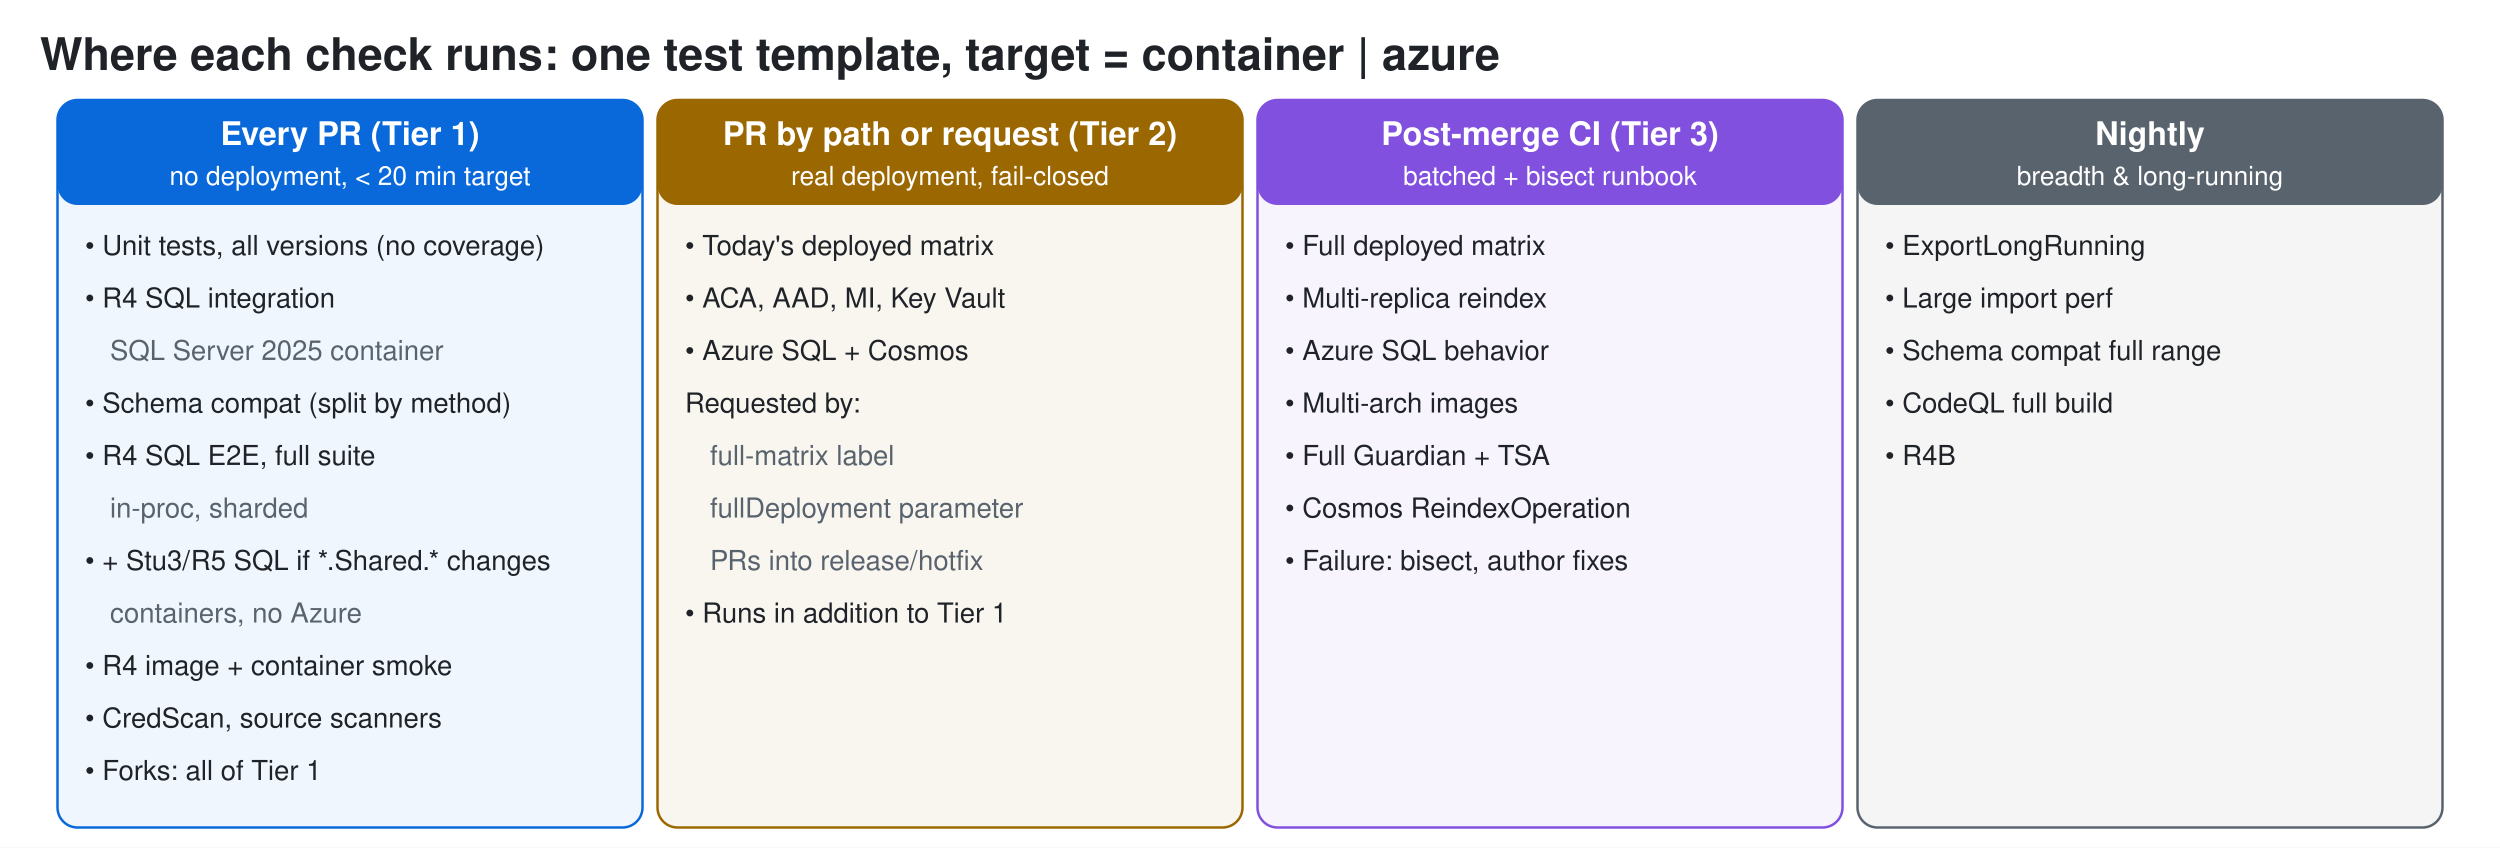
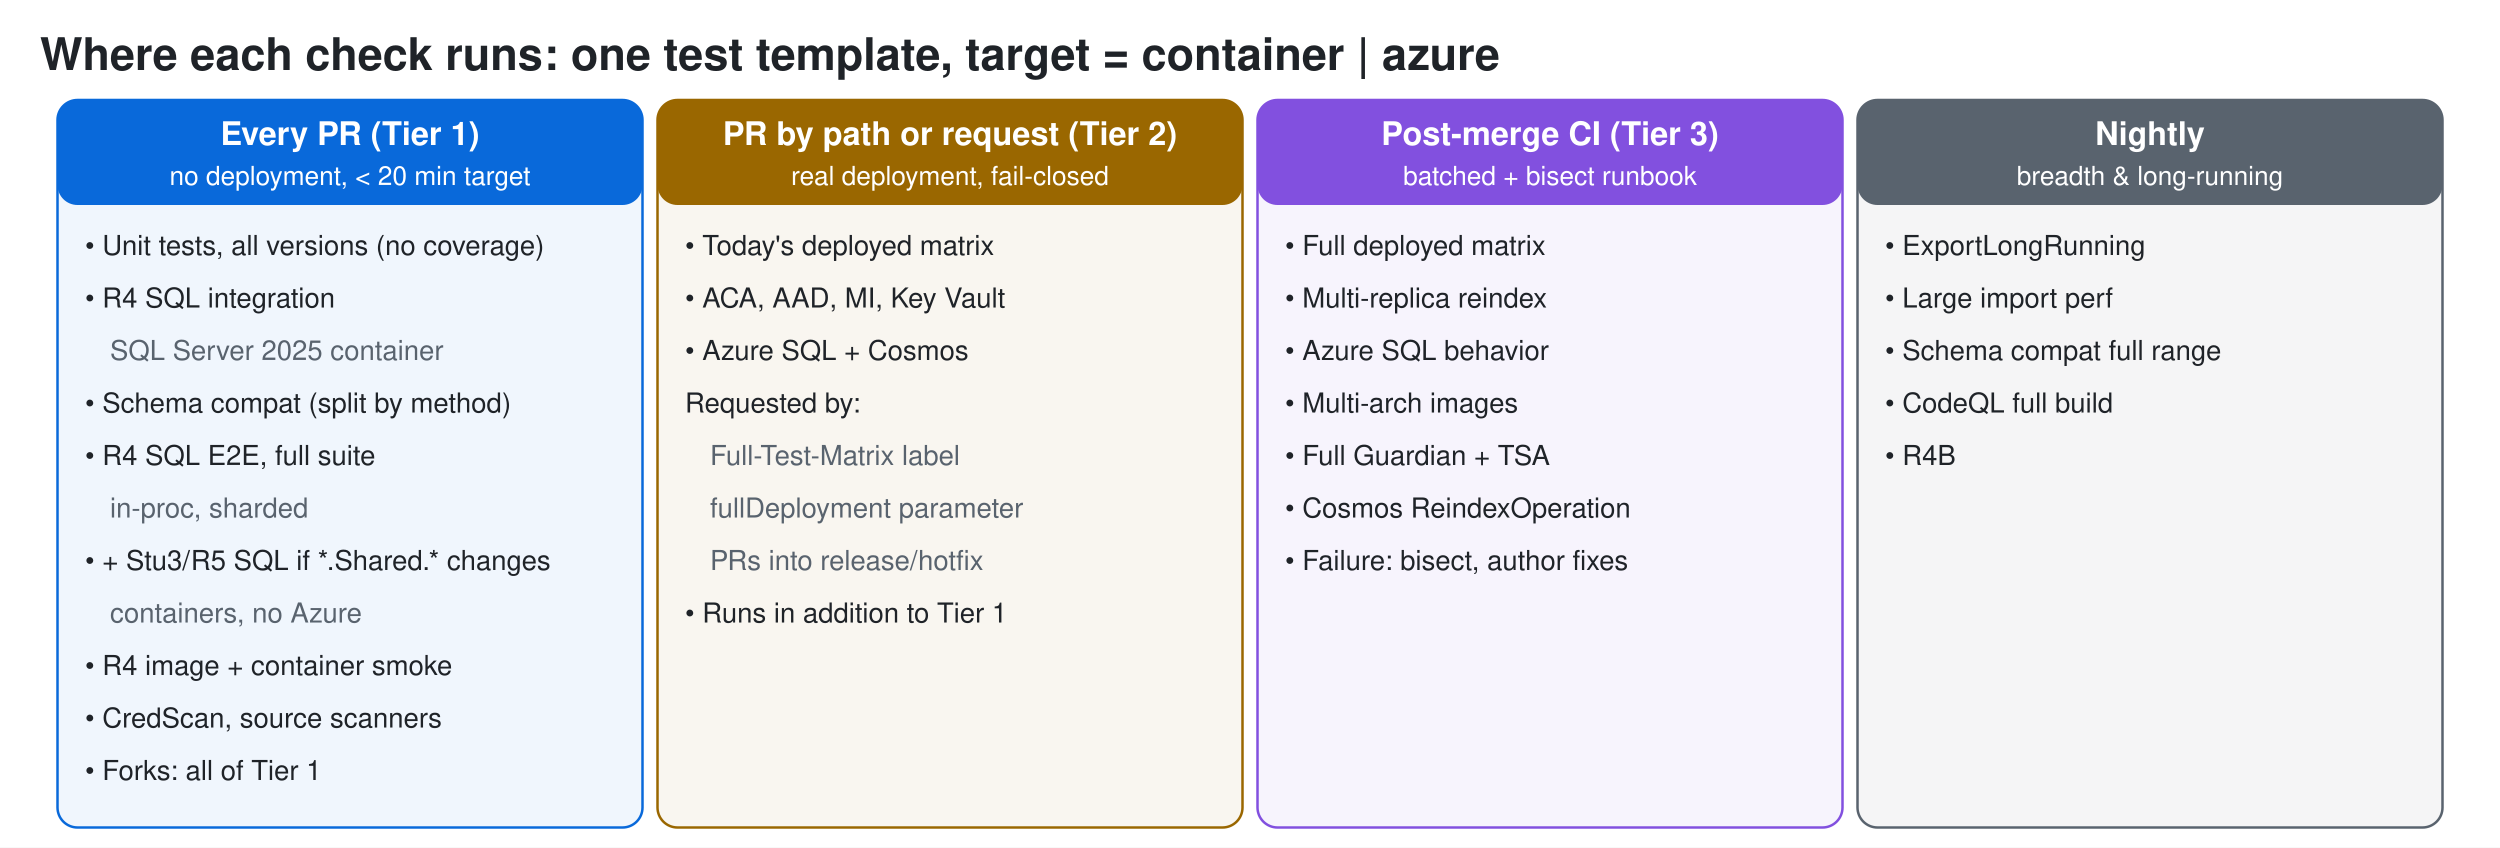
<svg xmlns="http://www.w3.org/2000/svg" width="1000" height="339" font-family="Segoe UI,Helvetica,Arial,sans-serif">
  <rect width="100%" height="100%" fill="#fff" />
  <text x="16" y="28" font-size="18" font-weight="600" fill="#1f2328">Where each check runs: one test template, target = container | azure</text>
  <rect x="23.0" y="40" width="234.0" height="291" rx="8" fill="#0969da" fill-opacity="0.06" stroke="#0969da" />
  <rect x="23.0" y="40" width="234.0" height="42" rx="8" fill="#0969da" />
  <text x="140.0" y="58" font-size="13" font-weight="600" fill="#fff" text-anchor="middle">Every PR (Tier 1)</text>
  <text x="140.0" y="74" font-size="10.5" fill="#fff" text-anchor="middle">no deployment, &lt; 20 min target</text>
  <text x="34.0" y="102" font-size="11" fill="#1f2328">• Unit tests, all versions (no coverage)</text>
  <text x="34.0" y="123" font-size="11" fill="#1f2328">• R4 SQL integration</text>
  <text x="44.0" y="144" font-size="11" fill="#59636e">SQL Server 2025 container</text>
  <text x="34.0" y="165" font-size="11" fill="#1f2328">• Schema compat (split by method)</text>
  <text x="34.0" y="186" font-size="11" fill="#1f2328">• R4 SQL E2E, full suite</text>
  <text x="44.0" y="207" font-size="11" fill="#59636e">in-proc, sharded</text>
  <text x="34.0" y="228" font-size="11" fill="#1f2328">• + Stu3/R5 SQL if *.Shared.* changes</text>
  <text x="44.0" y="249" font-size="11" fill="#59636e">containers, no Azure</text>
  <text x="34.0" y="270" font-size="11" fill="#1f2328">• R4 image + container smoke</text>
  <text x="34.0" y="291" font-size="11" fill="#1f2328">• CredScan, source scanners</text>
  <text x="34.0" y="312" font-size="11" fill="#1f2328">• Forks: all of Tier 1</text>
  <rect x="263.0" y="40" width="234.0" height="291" rx="8" fill="#9a6700" fill-opacity="0.06" stroke="#9a6700" />
  <rect x="263.0" y="40" width="234.0" height="42" rx="8" fill="#9a6700" />
  <text x="380.0" y="58" font-size="13" font-weight="600" fill="#fff" text-anchor="middle">PR by path or request (Tier 2)</text>
  <text x="380.0" y="74" font-size="10.5" fill="#fff" text-anchor="middle">real deployment, fail-closed</text>
  <text x="274.0" y="102" font-size="11" fill="#1f2328">• Today's deployed matrix</text>
  <text x="274.0" y="123" font-size="11" fill="#1f2328">• ACA, AAD, MI, Key Vault</text>
  <text x="274.0" y="144" font-size="11" fill="#1f2328">• Azure SQL + Cosmos</text>
  <text x="274.0" y="165" font-size="11" fill="#1f2328">Requested by:</text>
-   <text x="284.0" y="186" font-size="11" fill="#59636e">full-matrix label</text>
+   <text x="284.0" y="186" font-size="11" fill="#59636e">Full-Test-Matrix label</text>
  <text x="284.0" y="207" font-size="11" fill="#59636e">fullDeployment parameter</text>
  <text x="284.0" y="228" font-size="11" fill="#59636e">PRs into release/hotfix</text>
  <text x="274.0" y="249" font-size="11" fill="#1f2328">• Runs in addition to Tier 1</text>
  <rect x="503.0" y="40" width="234.0" height="291" rx="8" fill="#8250df" fill-opacity="0.06" stroke="#8250df" />
  <rect x="503.0" y="40" width="234.0" height="42" rx="8" fill="#8250df" />
  <text x="620.0" y="58" font-size="13" font-weight="600" fill="#fff" text-anchor="middle">Post-merge CI (Tier 3)</text>
  <text x="620.0" y="74" font-size="10.5" fill="#fff" text-anchor="middle">batched + bisect runbook</text>
  <text x="514.0" y="102" font-size="11" fill="#1f2328">• Full deployed matrix</text>
  <text x="514.0" y="123" font-size="11" fill="#1f2328">• Multi-replica reindex</text>
  <text x="514.0" y="144" font-size="11" fill="#1f2328">• Azure SQL behavior</text>
  <text x="514.0" y="165" font-size="11" fill="#1f2328">• Multi-arch images</text>
  <text x="514.0" y="186" font-size="11" fill="#1f2328">• Full Guardian + TSA</text>
  <text x="514.0" y="207" font-size="11" fill="#1f2328">• Cosmos ReindexOperation</text>
  <text x="514.0" y="228" font-size="11" fill="#1f2328">• Failure: bisect, author fixes</text>
  <rect x="743.0" y="40" width="234.0" height="291" rx="8" fill="#59636e" fill-opacity="0.06" stroke="#59636e" />
  <rect x="743.0" y="40" width="234.0" height="42" rx="8" fill="#59636e" />
  <text x="860.0" y="58" font-size="13" font-weight="600" fill="#fff" text-anchor="middle">Nightly</text>
  <text x="860.0" y="74" font-size="10.5" fill="#fff" text-anchor="middle">breadth &amp; long-running</text>
  <text x="754.0" y="102" font-size="11" fill="#1f2328">• ExportLongRunning</text>
  <text x="754.0" y="123" font-size="11" fill="#1f2328">• Large import perf</text>
  <text x="754.0" y="144" font-size="11" fill="#1f2328">• Schema compat full range</text>
  <text x="754.0" y="165" font-size="11" fill="#1f2328">• CodeQL full build</text>
  <text x="754.0" y="186" font-size="11" fill="#1f2328">• R4B</text>
</svg>
